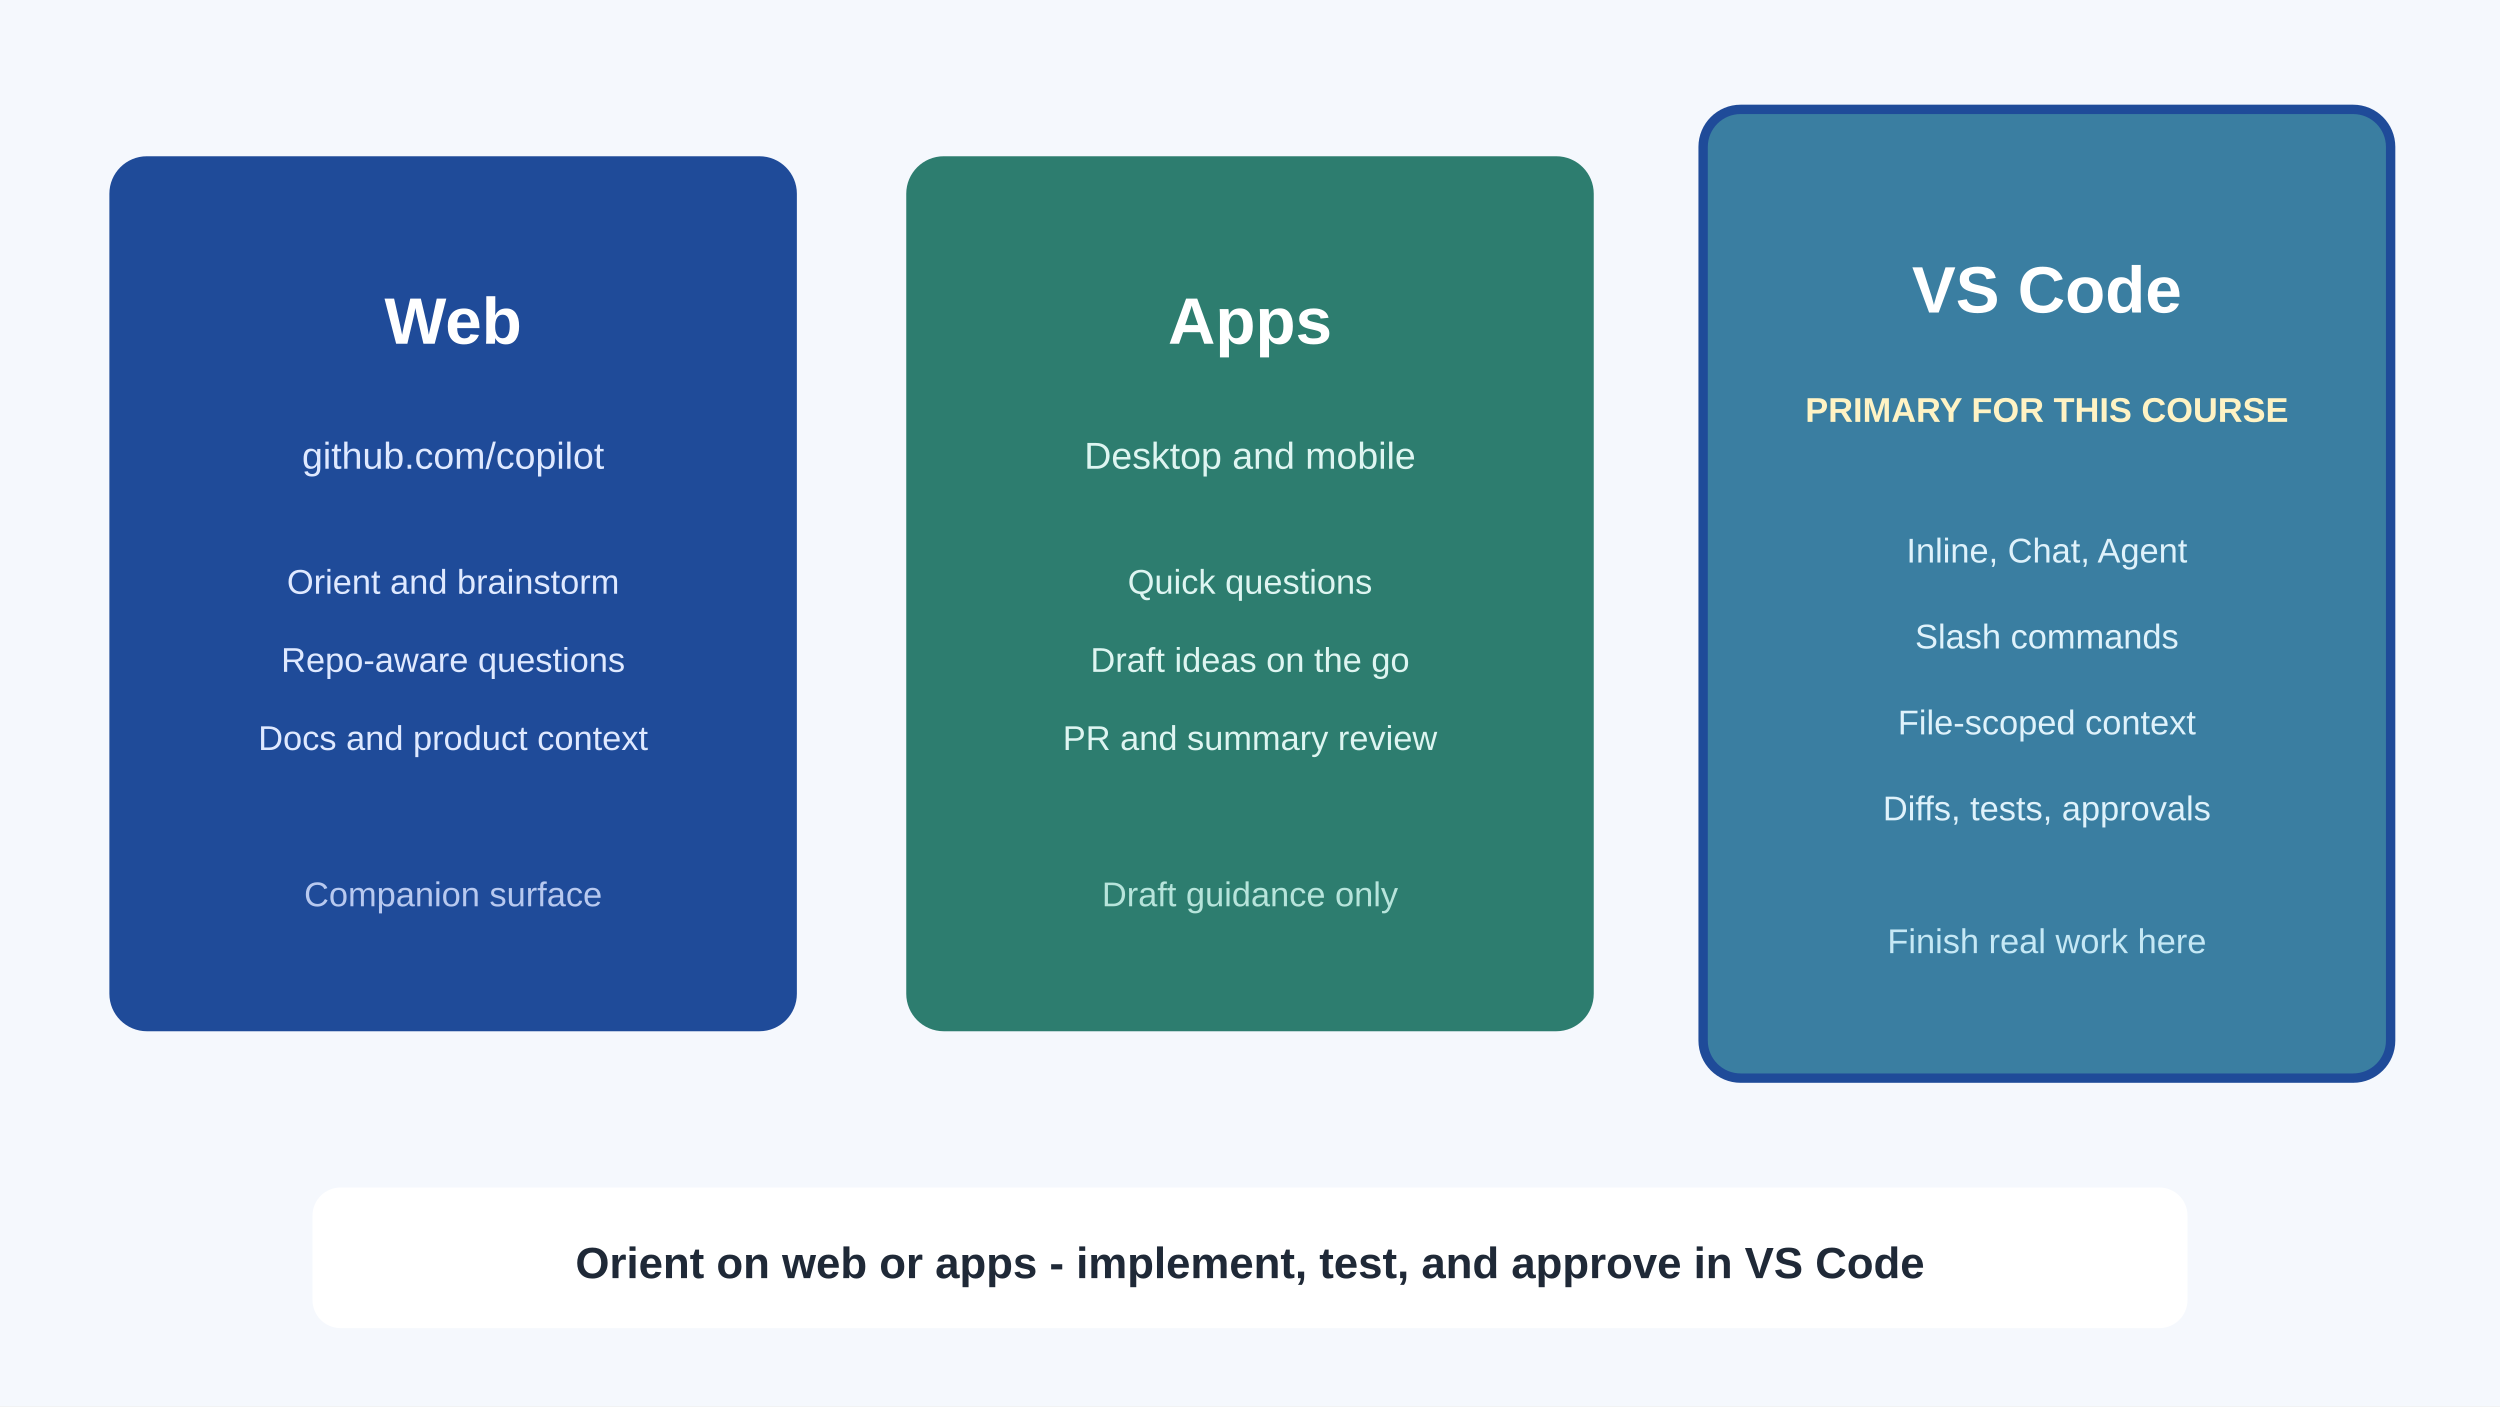
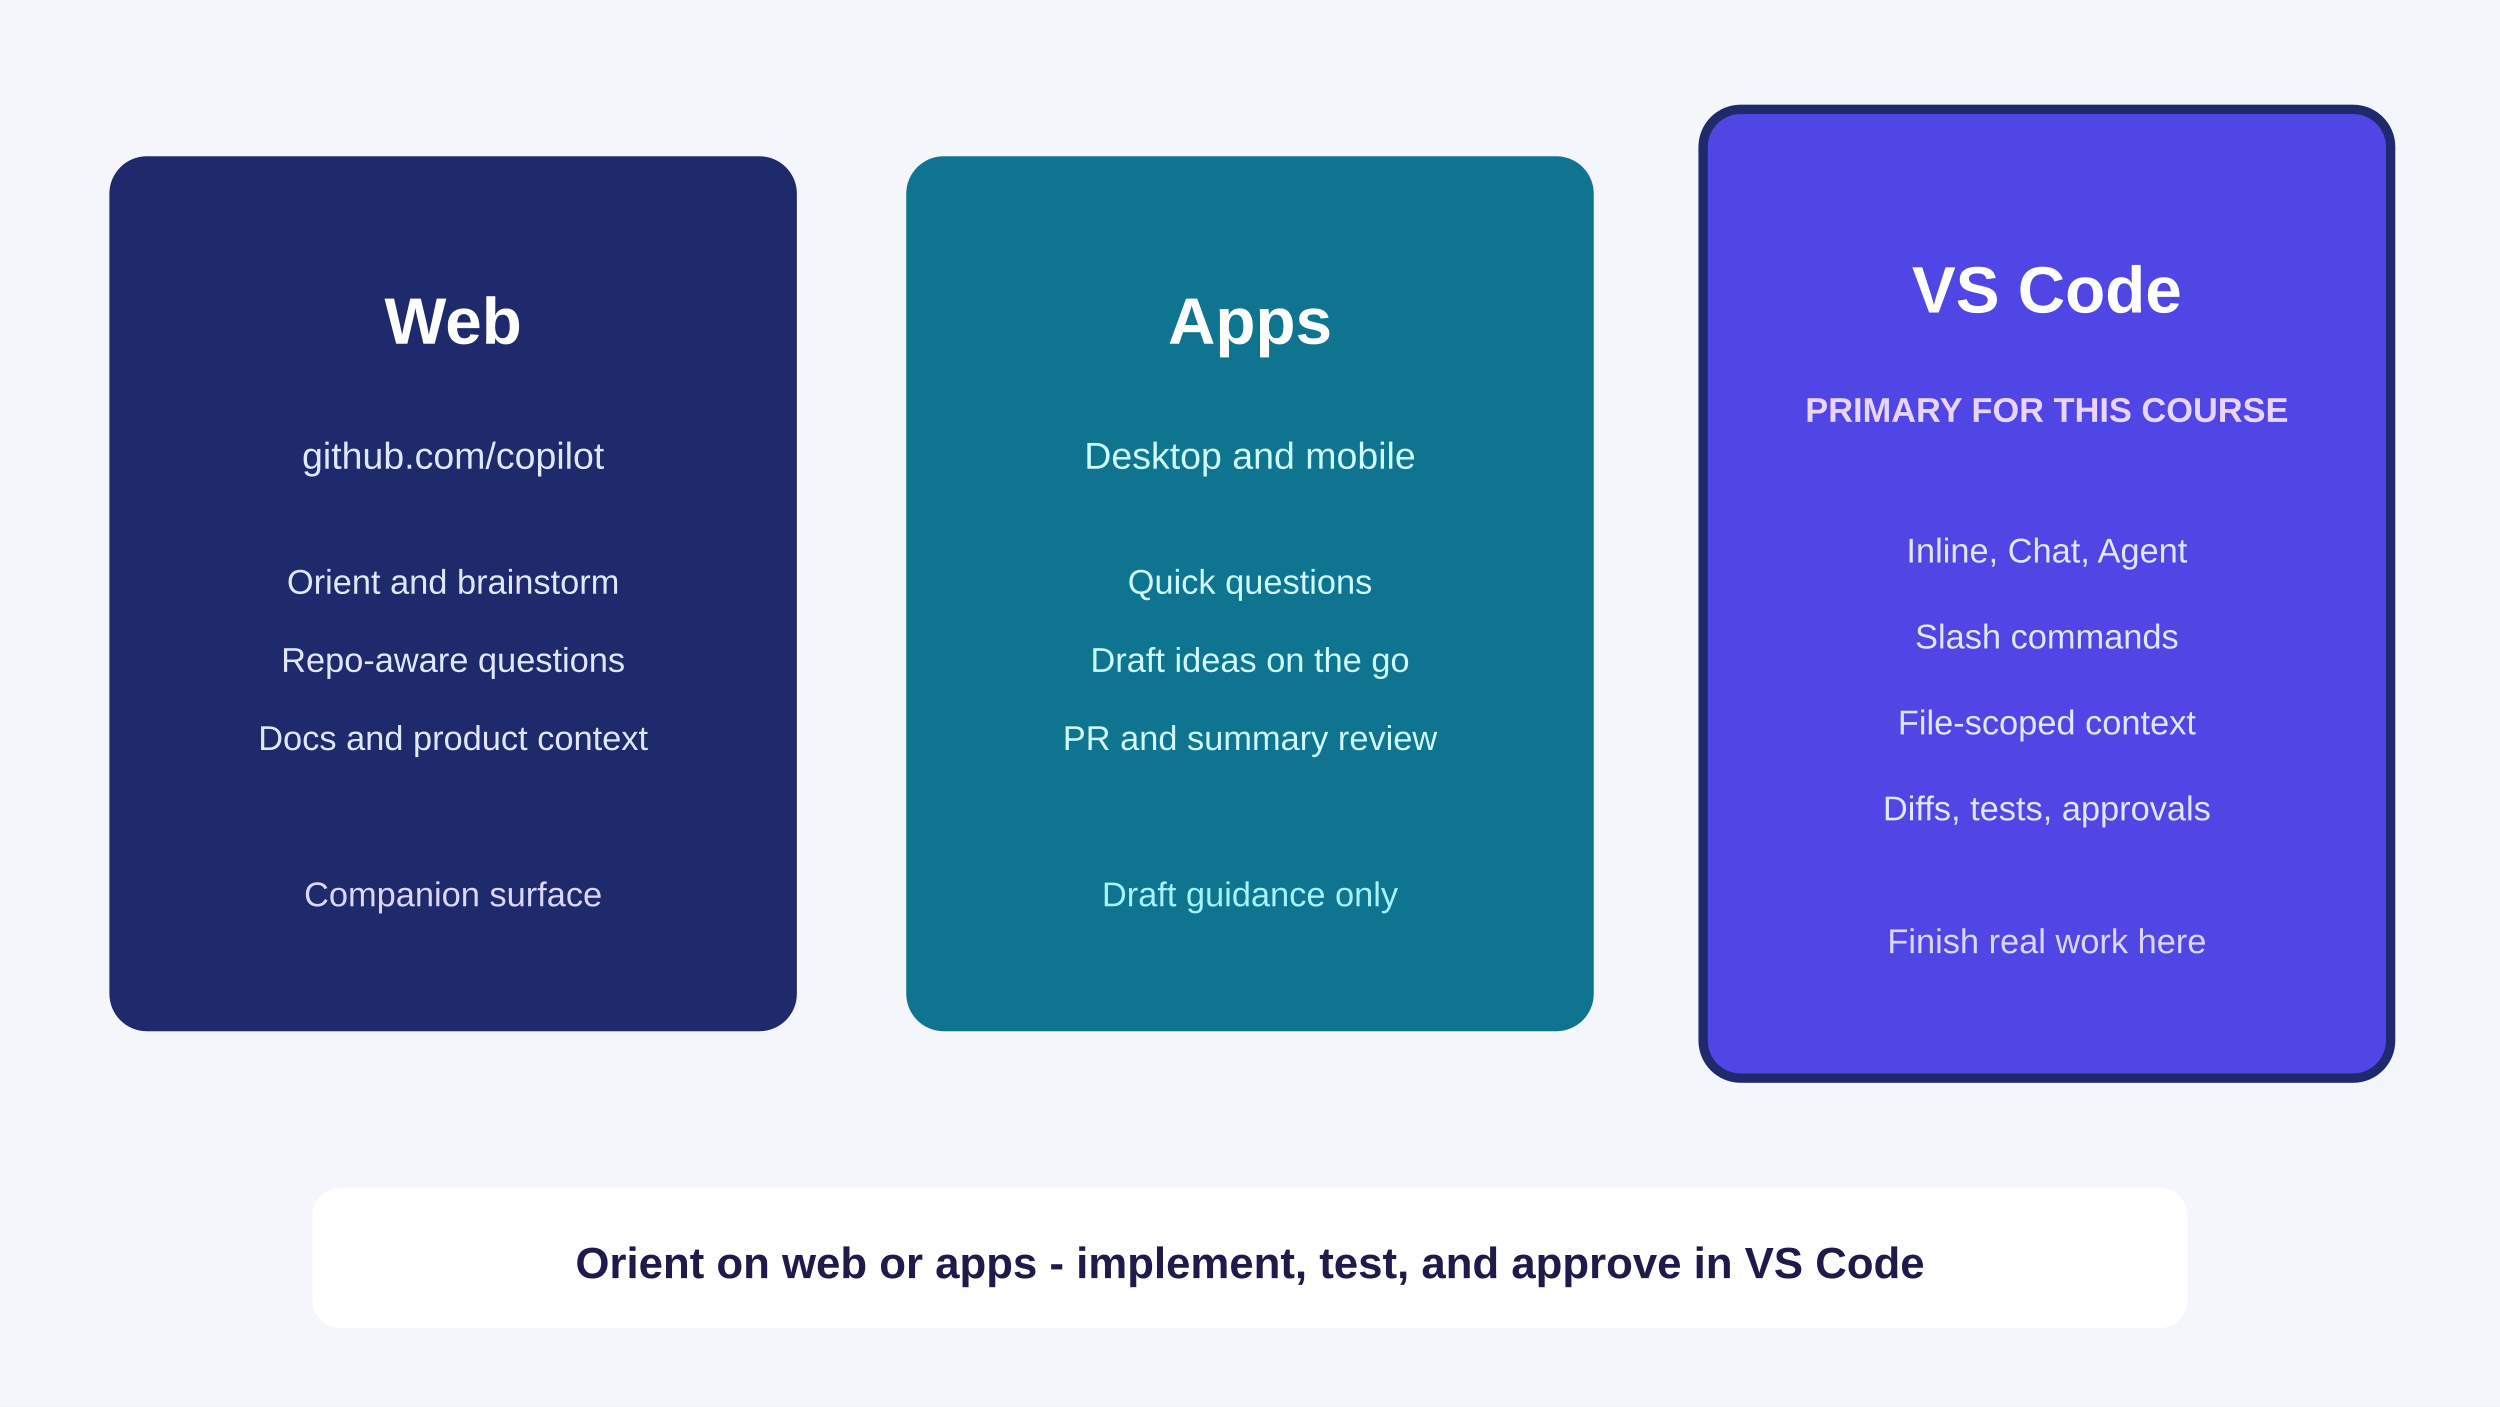
<svg xmlns="http://www.w3.org/2000/svg" viewBox="0 0 1600 900" role="img" aria-label="Copilot surfaces Web Apps VS Code">
-   <rect width="1600" height="900" fill="#f5f8fd" />
-   <rect x="70" y="100" width="440" height="560" rx="24" fill="#1f4b99" />
+   <rect width="1600" height="900" fill="#F4F6FB" />
+   <rect x="70" y="100" width="440" height="560" rx="24" fill="#1E2A6B" />
  <text x="290" y="220" text-anchor="middle" fill="#ffffff" font-family="Arial, Helvetica, sans-serif" font-size="42" font-weight="700">Web</text>
-   <text x="290" y="300" text-anchor="middle" fill="#dfe9ff" font-family="Arial, Helvetica, sans-serif" font-size="24">github.com/copilot</text>
-   <text x="290" y="380" text-anchor="middle" fill="#dfe9ff" font-family="Arial, Helvetica, sans-serif" font-size="22">Orient and brainstorm</text>
-   <text x="290" y="430" text-anchor="middle" fill="#dfe9ff" font-family="Arial, Helvetica, sans-serif" font-size="22">Repo-aware questions</text>
-   <text x="290" y="480" text-anchor="middle" fill="#dfe9ff" font-family="Arial, Helvetica, sans-serif" font-size="22">Docs and product context</text>
-   <text x="290" y="580" text-anchor="middle" fill="#b8c9ef" font-family="Arial, Helvetica, sans-serif" font-size="22">Companion surface</text>
-   <rect x="580" y="100" width="440" height="560" rx="24" fill="#2d7d6f" />
+   <text x="290" y="300" text-anchor="middle" fill="#E0E7FF" font-family="Arial, Helvetica, sans-serif" font-size="24">github.com/copilot</text>
+   <text x="290" y="380" text-anchor="middle" fill="#E0E7FF" font-family="Arial, Helvetica, sans-serif" font-size="22">Orient and brainstorm</text>
+   <text x="290" y="430" text-anchor="middle" fill="#E0E7FF" font-family="Arial, Helvetica, sans-serif" font-size="22">Repo-aware questions</text>
+   <text x="290" y="480" text-anchor="middle" fill="#E0E7FF" font-family="Arial, Helvetica, sans-serif" font-size="22">Docs and product context</text>
+   <text x="290" y="580" text-anchor="middle" fill="#DDD6FE" font-family="Arial, Helvetica, sans-serif" font-size="22">Companion surface</text>
+   <rect x="580" y="100" width="440" height="560" rx="24" fill="#0E7490" />
  <text x="800" y="220" text-anchor="middle" fill="#ffffff" font-family="Arial, Helvetica, sans-serif" font-size="42" font-weight="700">Apps</text>
-   <text x="800" y="300" text-anchor="middle" fill="#def5f1" font-family="Arial, Helvetica, sans-serif" font-size="24">Desktop and mobile</text>
-   <text x="800" y="380" text-anchor="middle" fill="#def5f1" font-family="Arial, Helvetica, sans-serif" font-size="22">Quick questions</text>
-   <text x="800" y="430" text-anchor="middle" fill="#def5f1" font-family="Arial, Helvetica, sans-serif" font-size="22">Draft ideas on the go</text>
-   <text x="800" y="480" text-anchor="middle" fill="#def5f1" font-family="Arial, Helvetica, sans-serif" font-size="22">PR and summary review</text>
-   <text x="800" y="580" text-anchor="middle" fill="#b7e4db" font-family="Arial, Helvetica, sans-serif" font-size="22">Draft guidance only</text>
-   <rect x="1090" y="70" width="440" height="620" rx="24" fill="#3a7ea1" stroke="#1f4b99" stroke-width="6" />
+   <text x="800" y="300" text-anchor="middle" fill="#CFFAFE" font-family="Arial, Helvetica, sans-serif" font-size="24">Desktop and mobile</text>
+   <text x="800" y="380" text-anchor="middle" fill="#CFFAFE" font-family="Arial, Helvetica, sans-serif" font-size="22">Quick questions</text>
+   <text x="800" y="430" text-anchor="middle" fill="#CFFAFE" font-family="Arial, Helvetica, sans-serif" font-size="22">Draft ideas on the go</text>
+   <text x="800" y="480" text-anchor="middle" fill="#CFFAFE" font-family="Arial, Helvetica, sans-serif" font-size="22">PR and summary review</text>
+   <text x="800" y="580" text-anchor="middle" fill="#A5F3FC" font-family="Arial, Helvetica, sans-serif" font-size="22">Draft guidance only</text>
+   <rect x="1090" y="70" width="440" height="620" rx="24" fill="#4F46E5" stroke="#1E2A6B" stroke-width="6" />
  <text x="1310" y="200" text-anchor="middle" fill="#ffffff" font-family="Arial, Helvetica, sans-serif" font-size="42" font-weight="700">VS Code</text>
-   <text x="1310" y="270" text-anchor="middle" fill="#fff3c4" font-family="Arial, Helvetica, sans-serif" font-size="22" font-weight="700">PRIMARY FOR THIS COURSE</text>
-   <text x="1310" y="360" text-anchor="middle" fill="#dff2fb" font-family="Arial, Helvetica, sans-serif" font-size="22">Inline, Chat, Agent</text>
-   <text x="1310" y="415" text-anchor="middle" fill="#dff2fb" font-family="Arial, Helvetica, sans-serif" font-size="22">Slash commands</text>
-   <text x="1310" y="470" text-anchor="middle" fill="#dff2fb" font-family="Arial, Helvetica, sans-serif" font-size="22">File-scoped context</text>
-   <text x="1310" y="525" text-anchor="middle" fill="#dff2fb" font-family="Arial, Helvetica, sans-serif" font-size="22">Diffs, tests, approvals</text>
-   <text x="1310" y="610" text-anchor="middle" fill="#c5e8f5" font-family="Arial, Helvetica, sans-serif" font-size="22">Finish real work here</text>
+   <text x="1310" y="270" text-anchor="middle" fill="#E9D5FF" font-family="Arial, Helvetica, sans-serif" font-size="22" font-weight="700">PRIMARY FOR THIS COURSE</text>
+   <text x="1310" y="360" text-anchor="middle" fill="#E0E7FF" font-family="Arial, Helvetica, sans-serif" font-size="22">Inline, Chat, Agent</text>
+   <text x="1310" y="415" text-anchor="middle" fill="#E0E7FF" font-family="Arial, Helvetica, sans-serif" font-size="22">Slash commands</text>
+   <text x="1310" y="470" text-anchor="middle" fill="#E0E7FF" font-family="Arial, Helvetica, sans-serif" font-size="22">File-scoped context</text>
+   <text x="1310" y="525" text-anchor="middle" fill="#E0E7FF" font-family="Arial, Helvetica, sans-serif" font-size="22">Diffs, tests, approvals</text>
+   <text x="1310" y="610" text-anchor="middle" fill="#DDD6FE" font-family="Arial, Helvetica, sans-serif" font-size="22">Finish real work here</text>
  <rect x="200" y="760" width="1200" height="90" rx="18" fill="#ffffff" />
-   <text x="800" y="818" text-anchor="middle" fill="#1f2937" font-family="Arial, Helvetica, sans-serif" font-size="28" font-weight="700">Orient on web or apps - implement, test, and approve in VS Code</text>
+   <text x="800" y="818" text-anchor="middle" fill="#1E1B4B" font-family="Arial, Helvetica, sans-serif" font-size="28" font-weight="700">Orient on web or apps - implement, test, and approve in VS Code</text>
</svg>
